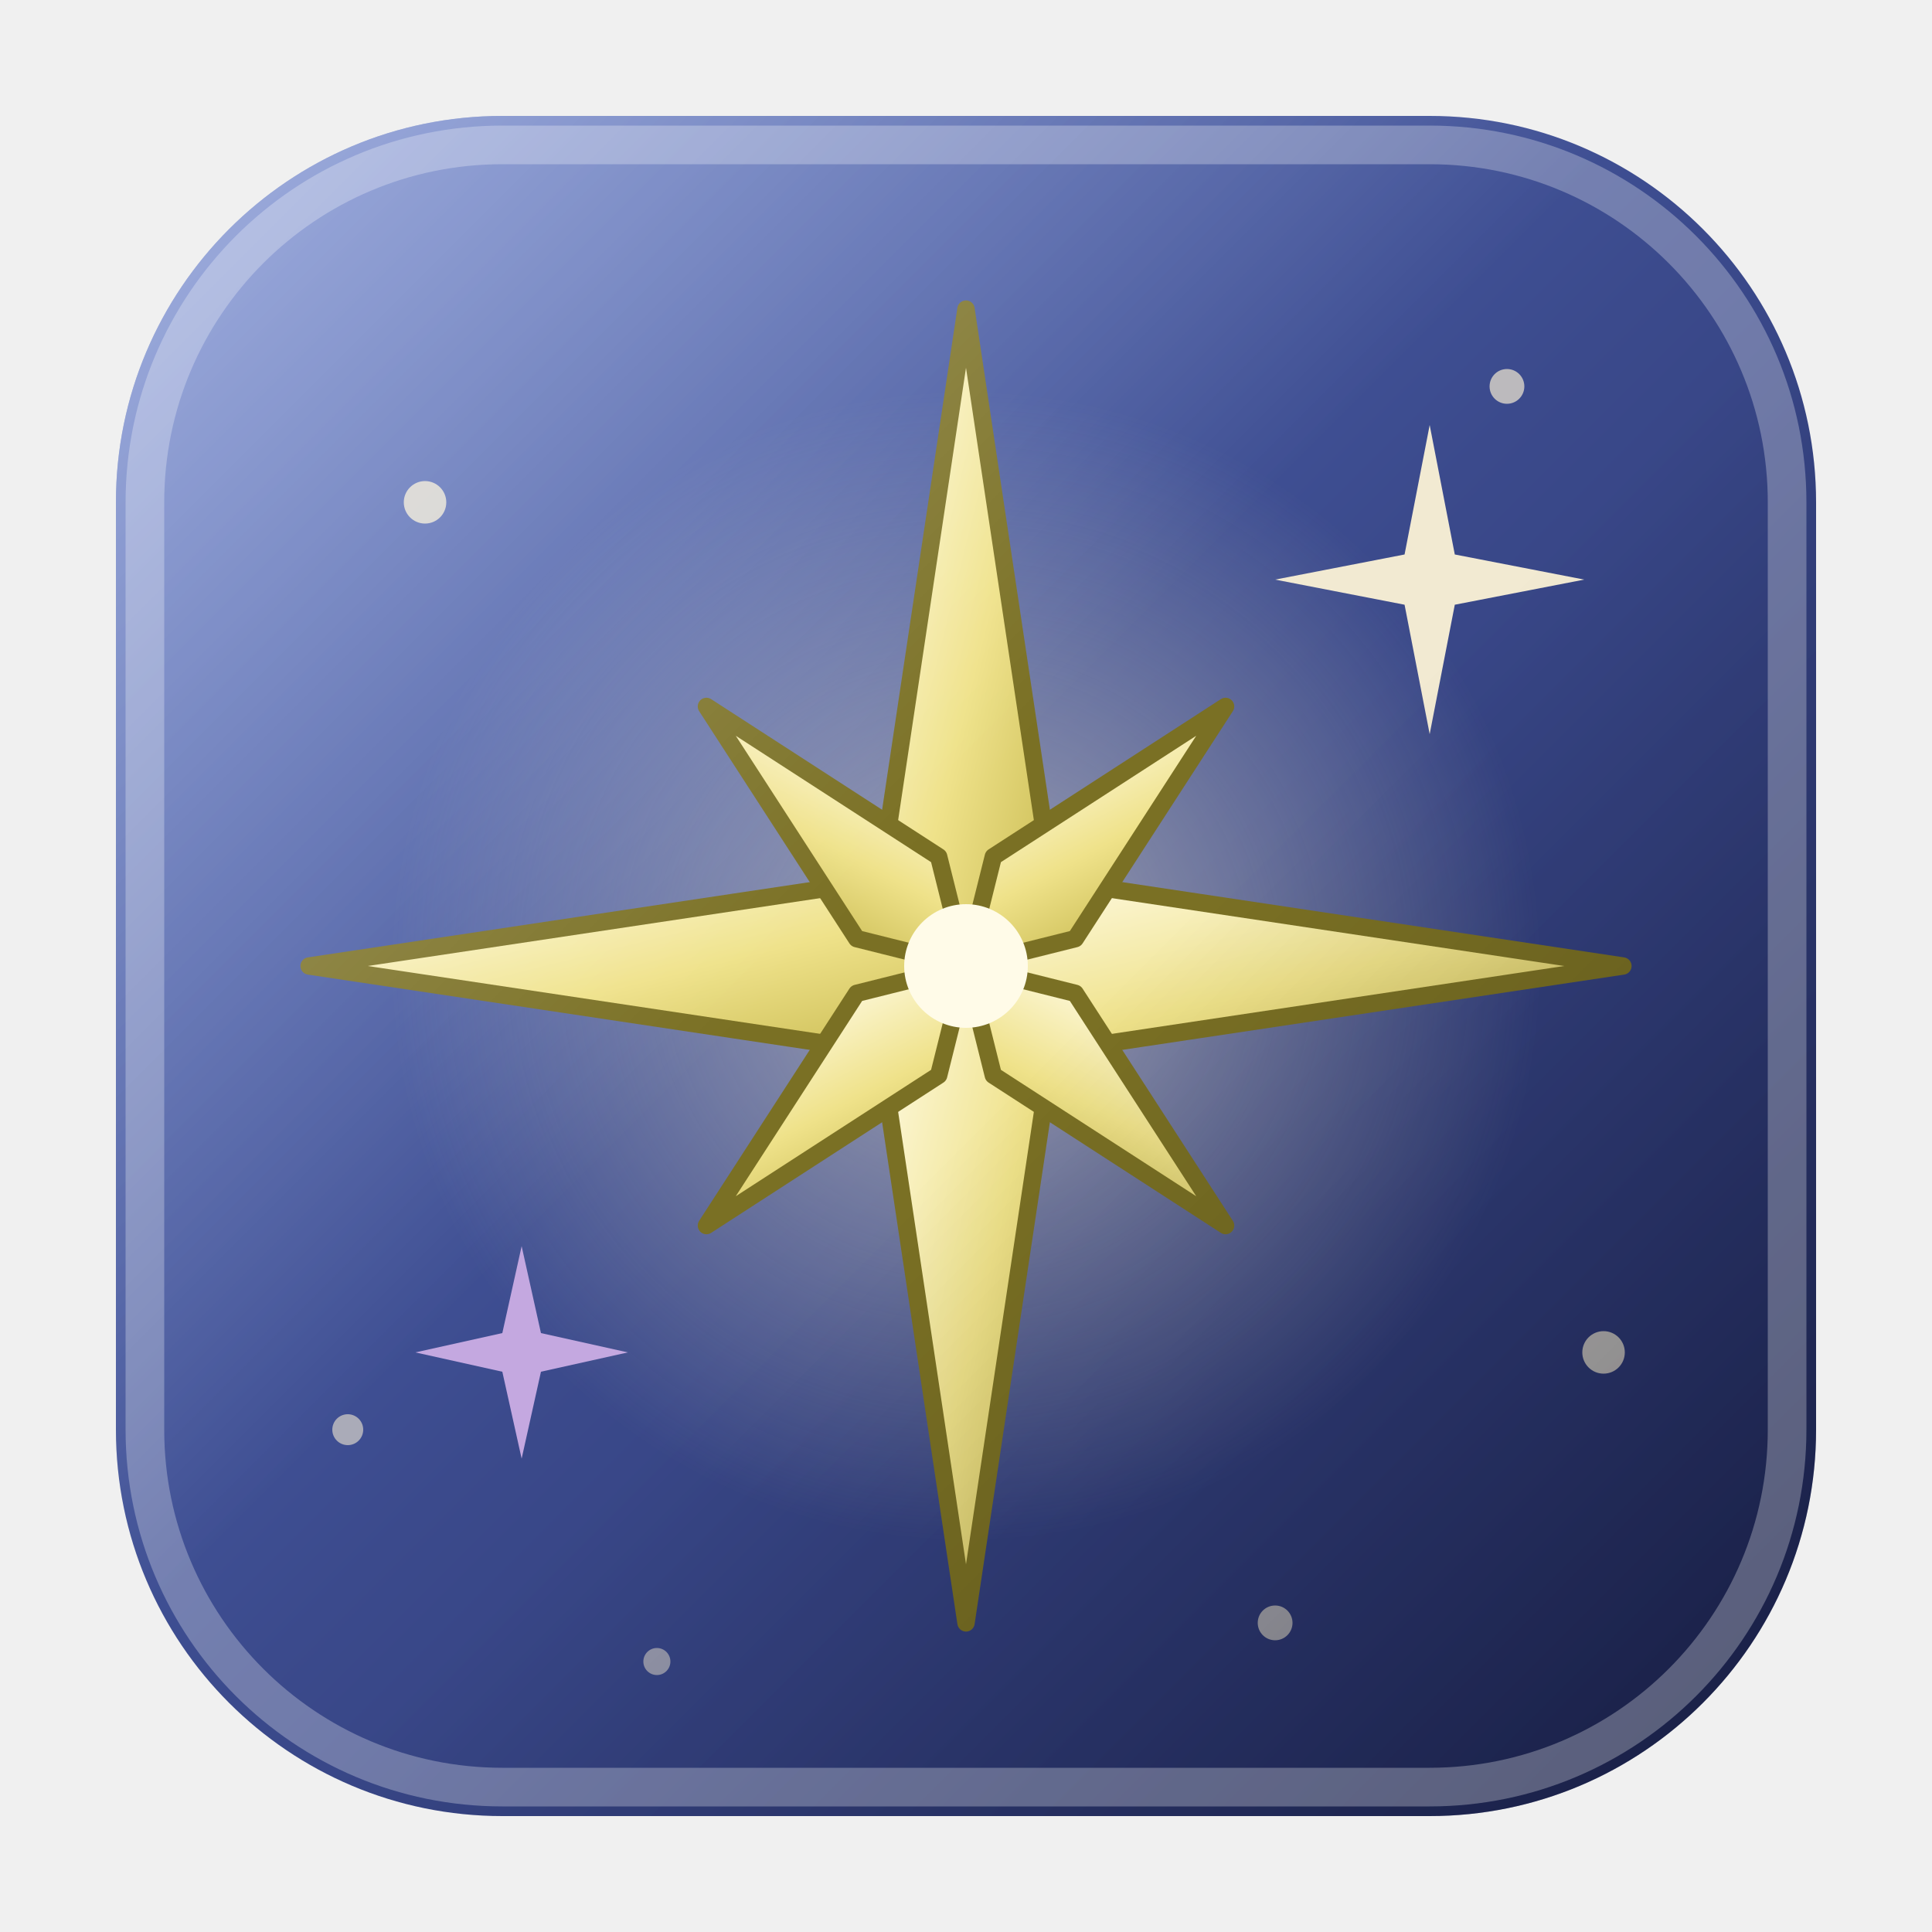
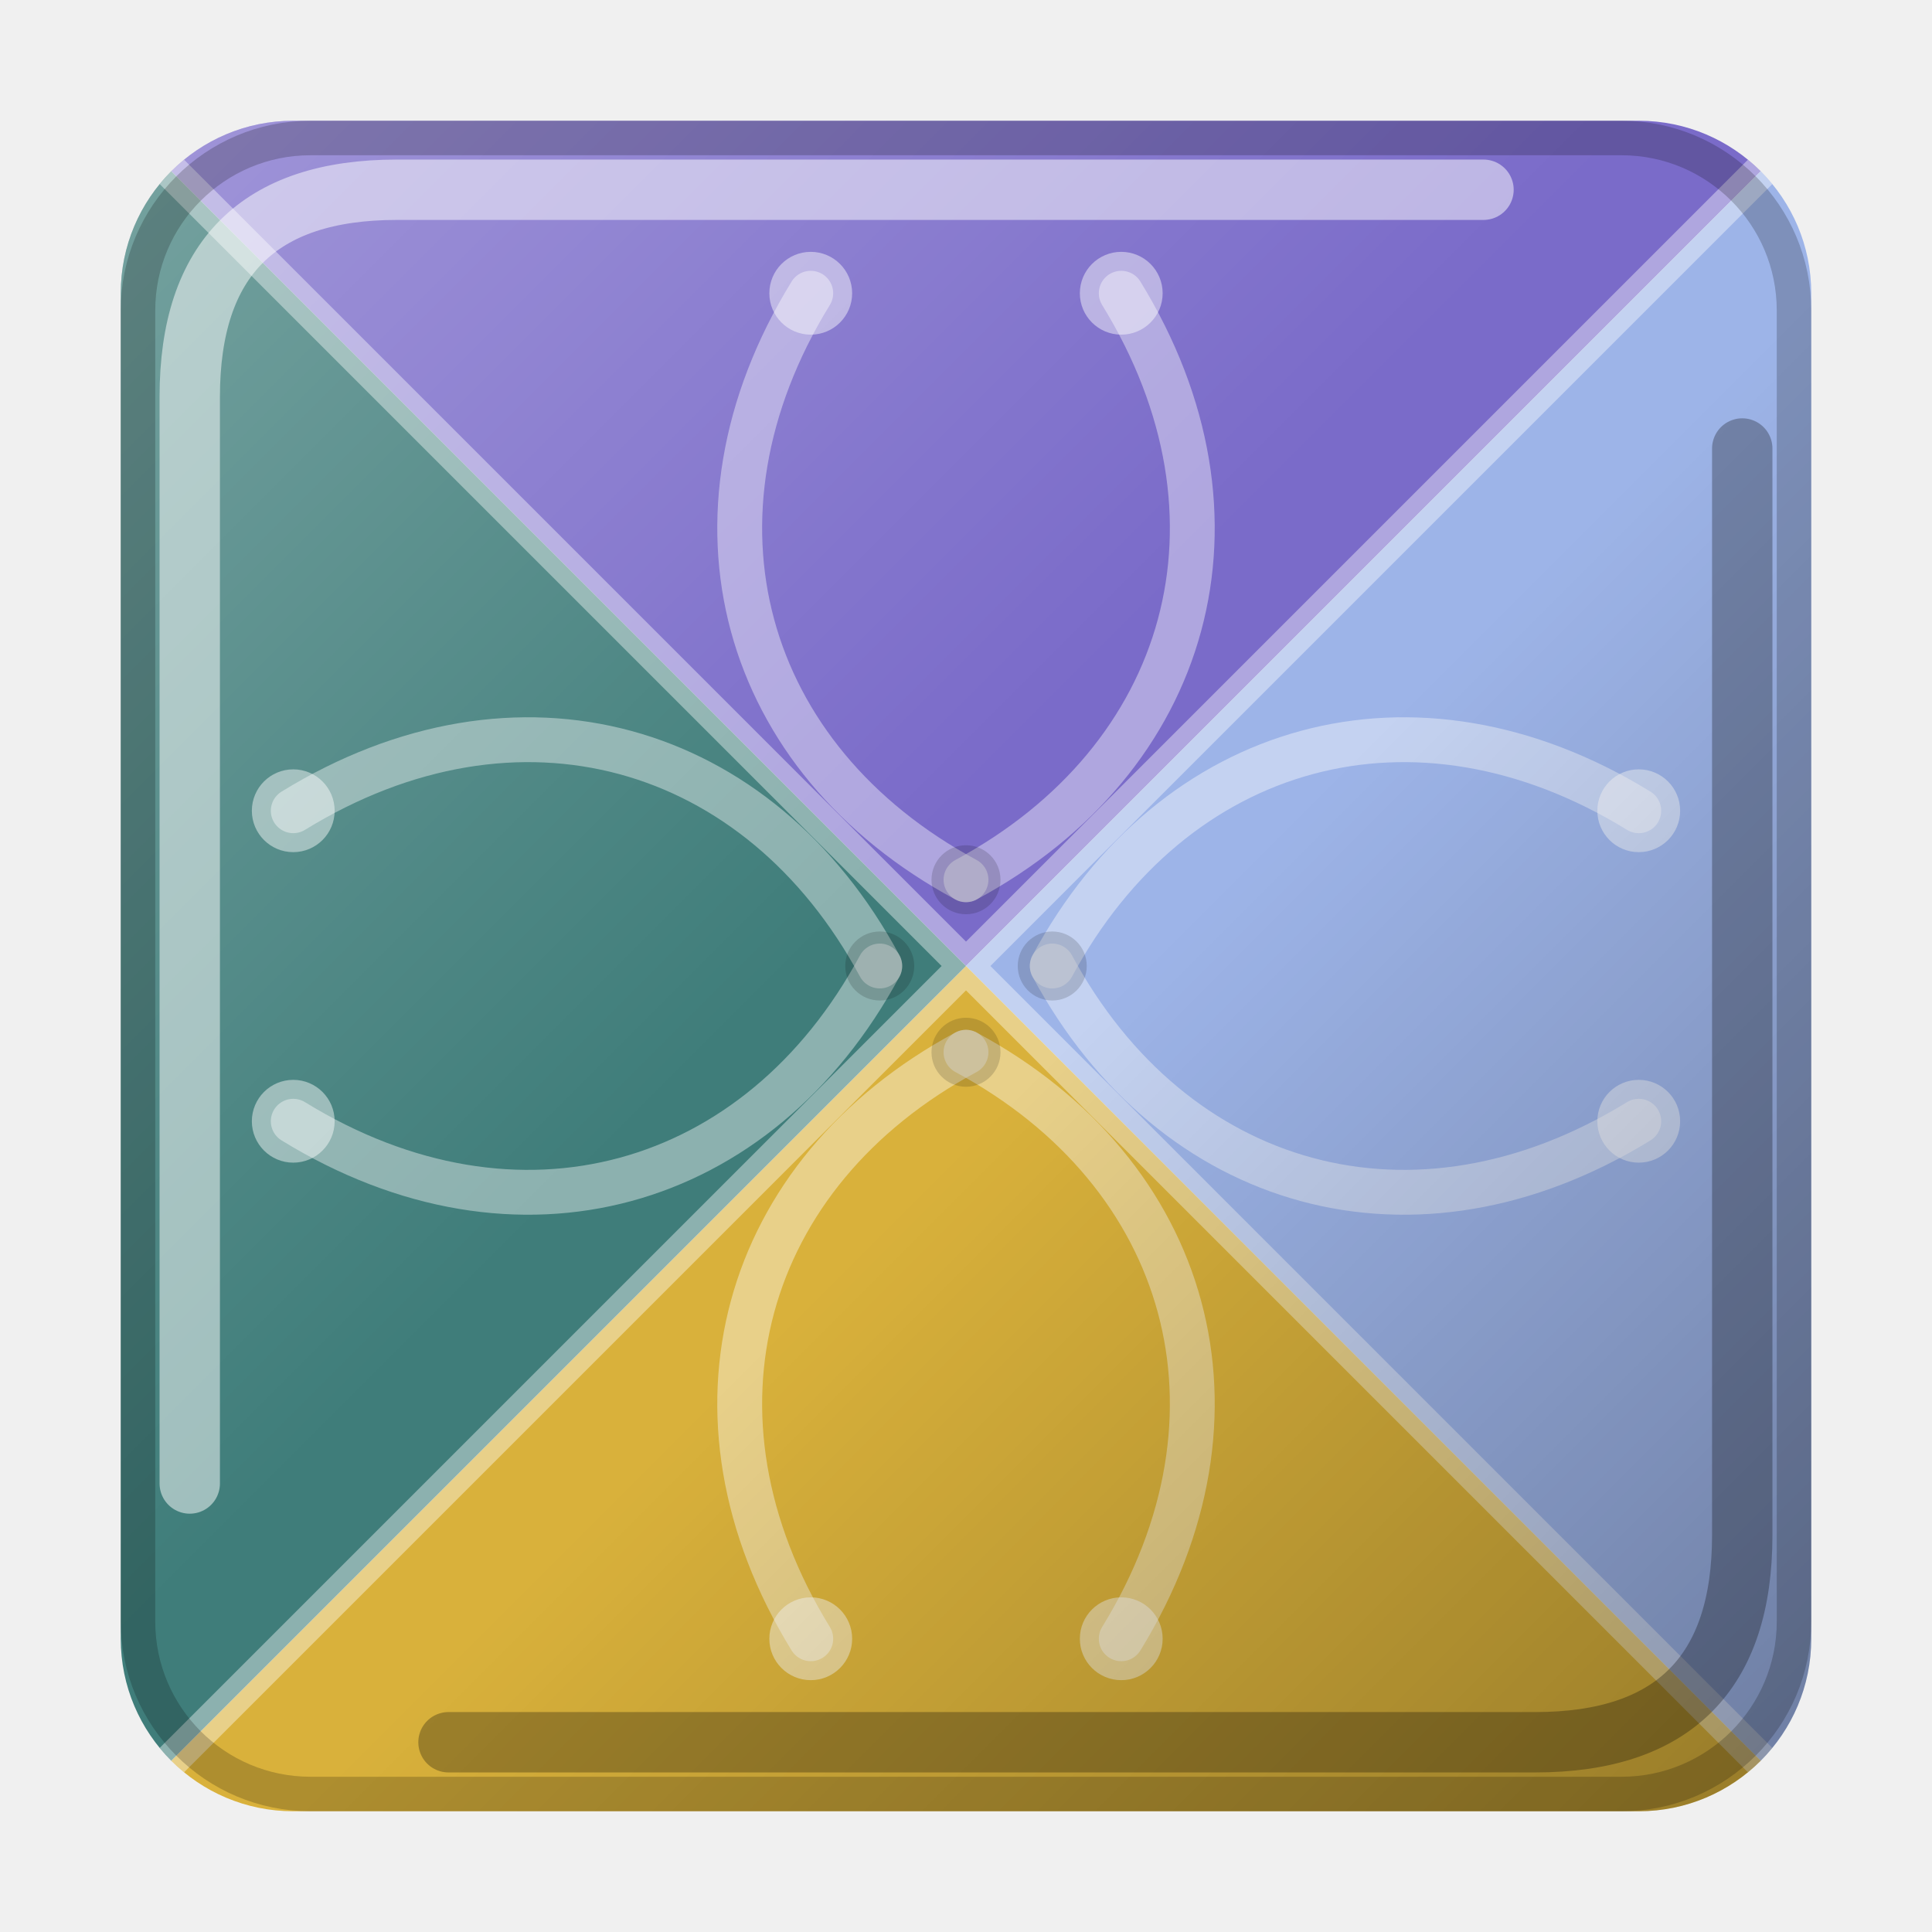
- <svg xmlns="http://www.w3.org/2000/svg" viewBox="0 0 100 100">
+ <svg xmlns="http://www.w3.org/2000/svg" viewBox="-6 -6 112 112">
  <defs>
-     <linearGradient id="bg" x1="0" y1="0" x2="1" y2="1">
-       <stop offset="0" stop-color="#5a74c8" />
-       <stop offset=".5" stop-color="#3b4a8c" />
-       <stop offset="1" stop-color="#232c63" />
-     </linearGradient>
-     <radialGradient id="glow" cx=".5" cy=".5" r=".5">
-       <stop offset="0" stop-color="#f2ead2" stop-opacity=".55" />
-       <stop offset="1" stop-color="#f2ead2" stop-opacity="0" />
-     </radialGradient>
-     <linearGradient id="gold" x1="0" y1="0" x2="1" y2="1">
-       <stop offset="0" stop-color="#fffbe6" />
-       <stop offset=".55" stop-color="#efe28a" />
-       <stop offset="1" stop-color="#c9bb52" />
-     </linearGradient>
-     <linearGradient id="hl" x1="0" y1="0" x2="1" y2="1">
-       <stop offset="0" stop-color="#fff" stop-opacity=".45" />
+     <linearGradient id="bev2" x1="0" y1="0" x2="1" y2="1">
+       <stop offset="0" stop-color="#fff" stop-opacity=".30" />
      <stop offset=".45" stop-color="#fff" stop-opacity="0" />
-     </linearGradient>
-     <linearGradient id="sh" x1="0" y1="0" x2="1" y2="1">
      <stop offset=".55" stop-color="#000" stop-opacity="0" />
-       <stop offset="1" stop-color="#000" stop-opacity=".35" />
-     </linearGradient>
+       <stop offset="1" stop-color="#000" stop-opacity=".32" />
+     </linearGradient>
+     <linearGradient id="frg2" gradientUnits="userSpaceOnUse" x1="0" y1="0" x2="0" y2="30">
+       <stop offset="0" stop-color="#fff" stop-opacity=".20" />
+       <stop offset="1" stop-color="#000" stop-opacity=".24" />
+     </linearGradient>
+     <clipPath id="cpB">
+       <rect x="1" y="1" width="98" height="98" rx="10" />
+     </clipPath>
+     <radialGradient id="ebg" cx=".5" cy=".38" r="1">
+       <stop offset="0" stop-color="#55213c" />
+       <stop offset=".72" stop-color="#38152a" />
+       <stop offset="1" stop-color="#241019" />
+     </radialGradient>
+     <radialGradient id="ibg" cx=".5" cy=".38" r="1">
+       <stop offset="0" stop-color="#3f3268" />
+       <stop offset=".72" stop-color="#282048" />
+       <stop offset="1" stop-color="#181232" />
+     </radialGradient>
+     <radialGradient id="sbg" cx=".5" cy=".38" r="1">
+       <stop offset="0" stop-color="#5e4318" />
+       <stop offset=".72" stop-color="#3e2c0e" />
+       <stop offset="1" stop-color="#271c08" />
+     </radialGradient>
+     <radialGradient id="dbg" cx=".5" cy=".38" r="1">
+       <stop offset="0" stop-color="#31485e" />
+       <stop offset=".72" stop-color="#203144" />
+       <stop offset="1" stop-color="#14202e" />
+     </radialGradient>
+     <radialGradient id="tbg" cx=".5" cy=".38" r="1">
+       <stop offset="0" stop-color="#5e2c1c" />
+       <stop offset=".72" stop-color="#3e1b10" />
+       <stop offset="1" stop-color="#27110a" />
+     </radialGradient>
+     <radialGradient id="mbg" cx=".5" cy=".38" r="1">
+       <stop offset="0" stop-color="#1c4e4a" />
+       <stop offset=".72" stop-color="#113432" />
+       <stop offset="1" stop-color="#0b2221" />
+     </radialGradient>
+     <radialGradient id="pbg" cx=".5" cy=".38" r="1">
+       <stop offset="0" stop-color="#27395c" />
+       <stop offset=".72" stop-color="#1a2740" />
+       <stop offset="1" stop-color="#101a2c" />
+     </radialGradient>
+     <radialGradient id="zbg" cx=".5" cy=".38" r="1">
+       <stop offset="0" stop-color="#304a22" />
+       <stop offset=".72" stop-color="#1f3215" />
+       <stop offset="1" stop-color="#14220d" />
+     </radialGradient>
+     <radialGradient id="wbg" cx=".5" cy=".38" r="1">
+       <stop offset="0" stop-color="#6b5416" />
+       <stop offset=".72" stop-color="#3f3009" />
+       <stop offset="1" stop-color="#241b05" />
+     </radialGradient>
+     <linearGradient id="sheen" x1="0" y1="0" x2="1" y2="1">
+       <stop offset=".1" stop-color="#fff" stop-opacity="0" />
+       <stop offset=".32" stop-color="#fff" stop-opacity=".10" />
+       <stop offset=".45" stop-color="#fff" stop-opacity="0" />
+     </linearGradient>
+     <linearGradient id="goldg" x1="0" y1="0" x2="0" y2="1">
+       <stop offset="0" stop-color="#eccf79" />
+       <stop offset=".5" stop-color="#c99a2e" />
+       <stop offset="1" stop-color="#916c1c" />
+     </linearGradient>
+     <linearGradient id="egPink" x1=".2" y1="0" x2=".7" y2="1">
+       <stop offset="0" stop-color="#f6b9cf" />
+       <stop offset=".55" stop-color="#cf6490" />
+       <stop offset="1" stop-color="#77264a" />
+     </linearGradient>
+     <linearGradient id="egRed" x1=".2" y1="0" x2=".7" y2="1">
+       <stop offset="0" stop-color="#f0867c" />
+       <stop offset=".55" stop-color="#bc3a3a" />
+       <stop offset="1" stop-color="#5e1416" />
+     </linearGradient>
+     <linearGradient id="egTea" x1=".2" y1="0" x2=".7" y2="1">
+       <stop offset="0" stop-color="#ffdfa8" />
+       <stop offset=".55" stop-color="#e8a85c" />
+       <stop offset="1" stop-color="#8f5a1e" />
+     </linearGradient>
+     <linearGradient id="egCream" x1=".2" y1="0" x2=".7" y2="1">
+       <stop offset="0" stop-color="#fffdf6" />
+       <stop offset=".55" stop-color="#efe0bd" />
+       <stop offset="1" stop-color="#a8946a" />
+     </linearGradient>
+     <linearGradient id="egBord" x1=".2" y1="0" x2=".7" y2="1">
+       <stop offset="0" stop-color="#d87fa0" />
+       <stop offset=".55" stop-color="#8f2f55" />
+       <stop offset="1" stop-color="#43112a" />
+     </linearGradient>
+     <linearGradient id="el" x1="0" y1="0" x2="1" y2="1">
+       <stop offset="0" stop-color="#8fb86a" />
+       <stop offset="1" stop-color="#3c5a2b" />
+     </linearGradient>
+     <linearGradient id="egIris" x1=".2" y1="0" x2=".7" y2="1">
+       <stop offset="0" stop-color="#d4c3f6" />
+       <stop offset=".55" stop-color="#8a6fd0" />
+       <stop offset="1" stop-color="#43307e" />
+     </linearGradient>
+     <linearGradient id="egIrisD" x1=".2" y1="0" x2=".7" y2="1">
+       <stop offset="0" stop-color="#a68ae0" />
+       <stop offset=".55" stop-color="#5e4aa8" />
+       <stop offset="1" stop-color="#2c1f56" />
+     </linearGradient>
+     <linearGradient id="egSun" x1=".2" y1="0" x2=".7" y2="1">
+       <stop offset="0" stop-color="#ffe08a" />
+       <stop offset=".55" stop-color="#f0b23c" />
+       <stop offset="1" stop-color="#9a6a14" />
+     </linearGradient>
+     <linearGradient id="egDaisy" x1=".2" y1="0" x2=".7" y2="1">
+       <stop offset="0" stop-color="#ffffff" />
+       <stop offset=".6" stop-color="#e9edf1" />
+       <stop offset="1" stop-color="#9aa8b4" />
+     </linearGradient>
+     <linearGradient id="egDC" x1="0" y1="0" x2="0" y2="1">
+       <stop offset="0" stop-color="#ffd86a" />
+       <stop offset="1" stop-color="#c9952e" />
+     </linearGradient>
+     <linearGradient id="egTul" x1=".2" y1="0" x2=".7" y2="1">
+       <stop offset="0" stop-color="#ffb08a" />
+       <stop offset=".55" stop-color="#e05a3a" />
+       <stop offset="1" stop-color="#7e2412" />
+     </linearGradient>
+     <linearGradient id="egMot" x1=".2" y1="0" x2=".7" y2="1">
+       <stop offset="0" stop-color="#9ae8da" />
+       <stop offset=".55" stop-color="#3f9e92" />
+       <stop offset="1" stop-color="#145048" />
+     </linearGradient>
+     <linearGradient id="egBird" x1=".2" y1="0" x2=".7" y2="1">
+       <stop offset="0" stop-color="#b4cdee" />
+       <stop offset=".55" stop-color="#5a7fb0" />
+       <stop offset="1" stop-color="#263c5e" />
+     </linearGradient>
+     <linearGradient id="egBirdW" x1=".2" y1="0" x2=".7" y2="1">
+       <stop offset="0" stop-color="#7a9cc8" />
+       <stop offset="1" stop-color="#1c2e48" />
+     </linearGradient>
+     <linearGradient id="egBreast" x1="0" y1="0" x2="0" y2="1">
+       <stop offset="0" stop-color="#ffd9a0" />
+       <stop offset="1" stop-color="#d98b3c" />
+     </linearGradient>
+     <linearGradient id="egHerb" x1=".2" y1="0" x2=".7" y2="1">
+       <stop offset="0" stop-color="#c2e09a" />
+       <stop offset=".55" stop-color="#6f9e4f" />
+       <stop offset="1" stop-color="#2e4a1e" />
+     </linearGradient>
+     <linearGradient id="egLav" x1=".2" y1="0" x2=".7" y2="1">
+       <stop offset="0" stop-color="#d4c2f0" />
+       <stop offset=".55" stop-color="#8a6fc0" />
+       <stop offset="1" stop-color="#4a3580" />
+     </linearGradient>
+     <radialGradient id="cushG" cx=".38" cy=".3" r="1">
+       <stop offset="0" stop-color="#8a4a66" />
+       <stop offset=".55" stop-color="#5e2c42" />
+       <stop offset="1" stop-color="#3a1828" />
+     </radialGradient>
+     <filter id="softA" x="-40%" y="-40%" width="180%" height="180%">
+       <feGaussianBlur stdDeviation="2.6" />
+     </filter>
+     <filter id="softB" x="-20%" y="-20%" width="140%" height="140%">
+       <feGaussianBlur stdDeviation=".55" />
+     </filter>
  </defs>
-   <rect x="6" y="6" width="88" height="88" rx="20" fill="url(#bg)" />
-   <g fill="#f2ead2">
-     <circle cx="22" cy="26" r="1.1" opacity=".8" />
-     <circle cx="78" cy="20" r=".9" opacity=".7" />
-     <circle cx="83" cy="70" r="1.1" opacity=".7" />
-     <circle cx="18" cy="74" r=".8" opacity=".6" />
-     <circle cx="34" cy="86" r=".7" opacity=".5" />
-     <circle cx="66" cy="84" r=".9" opacity=".6" />
+   <g clip-path="url(#cpB)">
+     <polygon points="0,0 100,0 50,50" fill="#7a6bc9" />
+     <polygon points="100,0 100,100 50,50" fill="#9db4e8" />
+     <polygon points="100,100 0,100 50,50" fill="#d9b13b" />
+     <polygon points="0,100 0,0 50,50" fill="#3f7d7a" />
+     <path d="M0 0 L100 100 M100 0 L0 100" stroke="rgba(255,255,255,.40)" stroke-width="2" />
+     <g transform="rotate(0 50 50)">
+       <path d="M50 45 C37 38 33 24 41 11" fill="none" stroke="rgba(255,255,255,.40)" stroke-width="2.6" stroke-linecap="round" />
+       <path d="M50 45 C63 38 67 24 59 11" fill="none" stroke="rgba(255,255,255,.40)" stroke-width="2.6" stroke-linecap="round" />
+       <circle cx="41" cy="11" r="2.4" fill="rgba(255,255,255,.45)" />
+       <circle cx="59" cy="11" r="2.4" fill="rgba(255,255,255,.45)" />
+       <circle cx="50" cy="45" r="2" fill="rgba(0,0,0,.15)" />
+     </g>
+     <g transform="rotate(90 50 50)">
+       <path d="M50 45 C37 38 33 24 41 11" fill="none" stroke="rgba(255,255,255,.40)" stroke-width="2.6" stroke-linecap="round" />
+       <path d="M50 45 C63 38 67 24 59 11" fill="none" stroke="rgba(255,255,255,.40)" stroke-width="2.6" stroke-linecap="round" />
+       <circle cx="41" cy="11" r="2.4" fill="rgba(255,255,255,.45)" />
+       <circle cx="59" cy="11" r="2.4" fill="rgba(255,255,255,.45)" />
+       <circle cx="50" cy="45" r="2" fill="rgba(0,0,0,.15)" />
+     </g>
+     <g transform="rotate(180 50 50)">
+       <path d="M50 45 C37 38 33 24 41 11" fill="none" stroke="rgba(255,255,255,.40)" stroke-width="2.6" stroke-linecap="round" />
+       <path d="M50 45 C63 38 67 24 59 11" fill="none" stroke="rgba(255,255,255,.40)" stroke-width="2.6" stroke-linecap="round" />
+       <circle cx="41" cy="11" r="2.4" fill="rgba(255,255,255,.45)" />
+       <circle cx="59" cy="11" r="2.4" fill="rgba(255,255,255,.45)" />
+       <circle cx="50" cy="45" r="2" fill="rgba(0,0,0,.15)" />
+     </g>
+     <g transform="rotate(270 50 50)">
+       <path d="M50 45 C37 38 33 24 41 11" fill="none" stroke="rgba(255,255,255,.40)" stroke-width="2.6" stroke-linecap="round" />
+       <path d="M50 45 C63 38 67 24 59 11" fill="none" stroke="rgba(255,255,255,.40)" stroke-width="2.6" stroke-linecap="round" />
+       <circle cx="41" cy="11" r="2.4" fill="rgba(255,255,255,.45)" />
+       <circle cx="59" cy="11" r="2.4" fill="rgba(255,255,255,.45)" />
+       <circle cx="50" cy="45" r="2" fill="rgba(0,0,0,.15)" />
+     </g>
+     <rect width="100" height="100" fill="url(#bev2)" />
+     <path d="M5 80 V17 Q5 5 17 5 H80" fill="none" stroke="rgba(255,255,255,.50)" stroke-width="3.5" stroke-linecap="round" />
+     <path d="M20 95 H83 Q95 95 95 83 V20" fill="none" stroke="rgba(0,0,0,.28)" stroke-width="3.5" stroke-linecap="round" />
  </g>
-   <circle cx="50" cy="50" r="30" fill="url(#glow)" />
-   <g transform="translate(50 50)" stroke="#7a7024" stroke-width=".9" stroke-linejoin="round">
-     <g fill="url(#gold)">
-       <path d="M0 -34 L4.2 -6 L0 0 L-4.2 -6 Z" />
-       <path d="M0 34 L4.2 6 L0 0 L-4.2 6 Z" />
-       <path d="M-34 0 L-6 4.2 L0 0 L-6 -4.2 Z" />
-       <path d="M34 0 L6 4.2 L0 0 L6 -4.2 Z" />
-     </g>
-     <g fill="url(#gold)" transform="rotate(45)">
-       <path d="M0 -19 L3 -5 L0 0 L-3 -5 Z" />
-       <path d="M0 19 L3 5 L0 0 L-3 5 Z" />
-       <path d="M-19 0 L-5 3 L0 0 L-5 -3 Z" />
-       <path d="M19 0 L5 3 L0 0 L5 -3 Z" />
-     </g>
-   </g>
-   <circle cx="50" cy="50" r="3.2" fill="#fffbe8" />
-   <g transform="translate(74 30)" fill="#f2ead2">
-     <path d="M0 -8 L1.3 -1.3 L8 0 L1.3 1.3 L0 8 L-1.3 1.3 L-8 0 L-1.3 -1.3 Z" />
-   </g>
-   <g transform="translate(27 70)" fill="#c4a8e0">
-     <path d="M0 -5.5 L1 -1 L5.5 0 L1 1 L0 5.5 L-1 1 L-5.5 0 L-1 -1 Z" />
-   </g>
-   <rect x="6" y="6" width="88" height="88" rx="20" fill="url(#hl)" />
-   <rect x="6" y="6" width="88" height="88" rx="20" fill="url(#sh)" />
-   <rect x="7.5" y="7.5" width="85" height="85" rx="18.5" fill="none" stroke="#fff" stroke-opacity=".28" stroke-width="2" />
+   <rect x="2" y="2" width="96" height="96" rx="10" fill="none" stroke="rgba(0,0,0,.20)" stroke-width="2" />
</svg>
